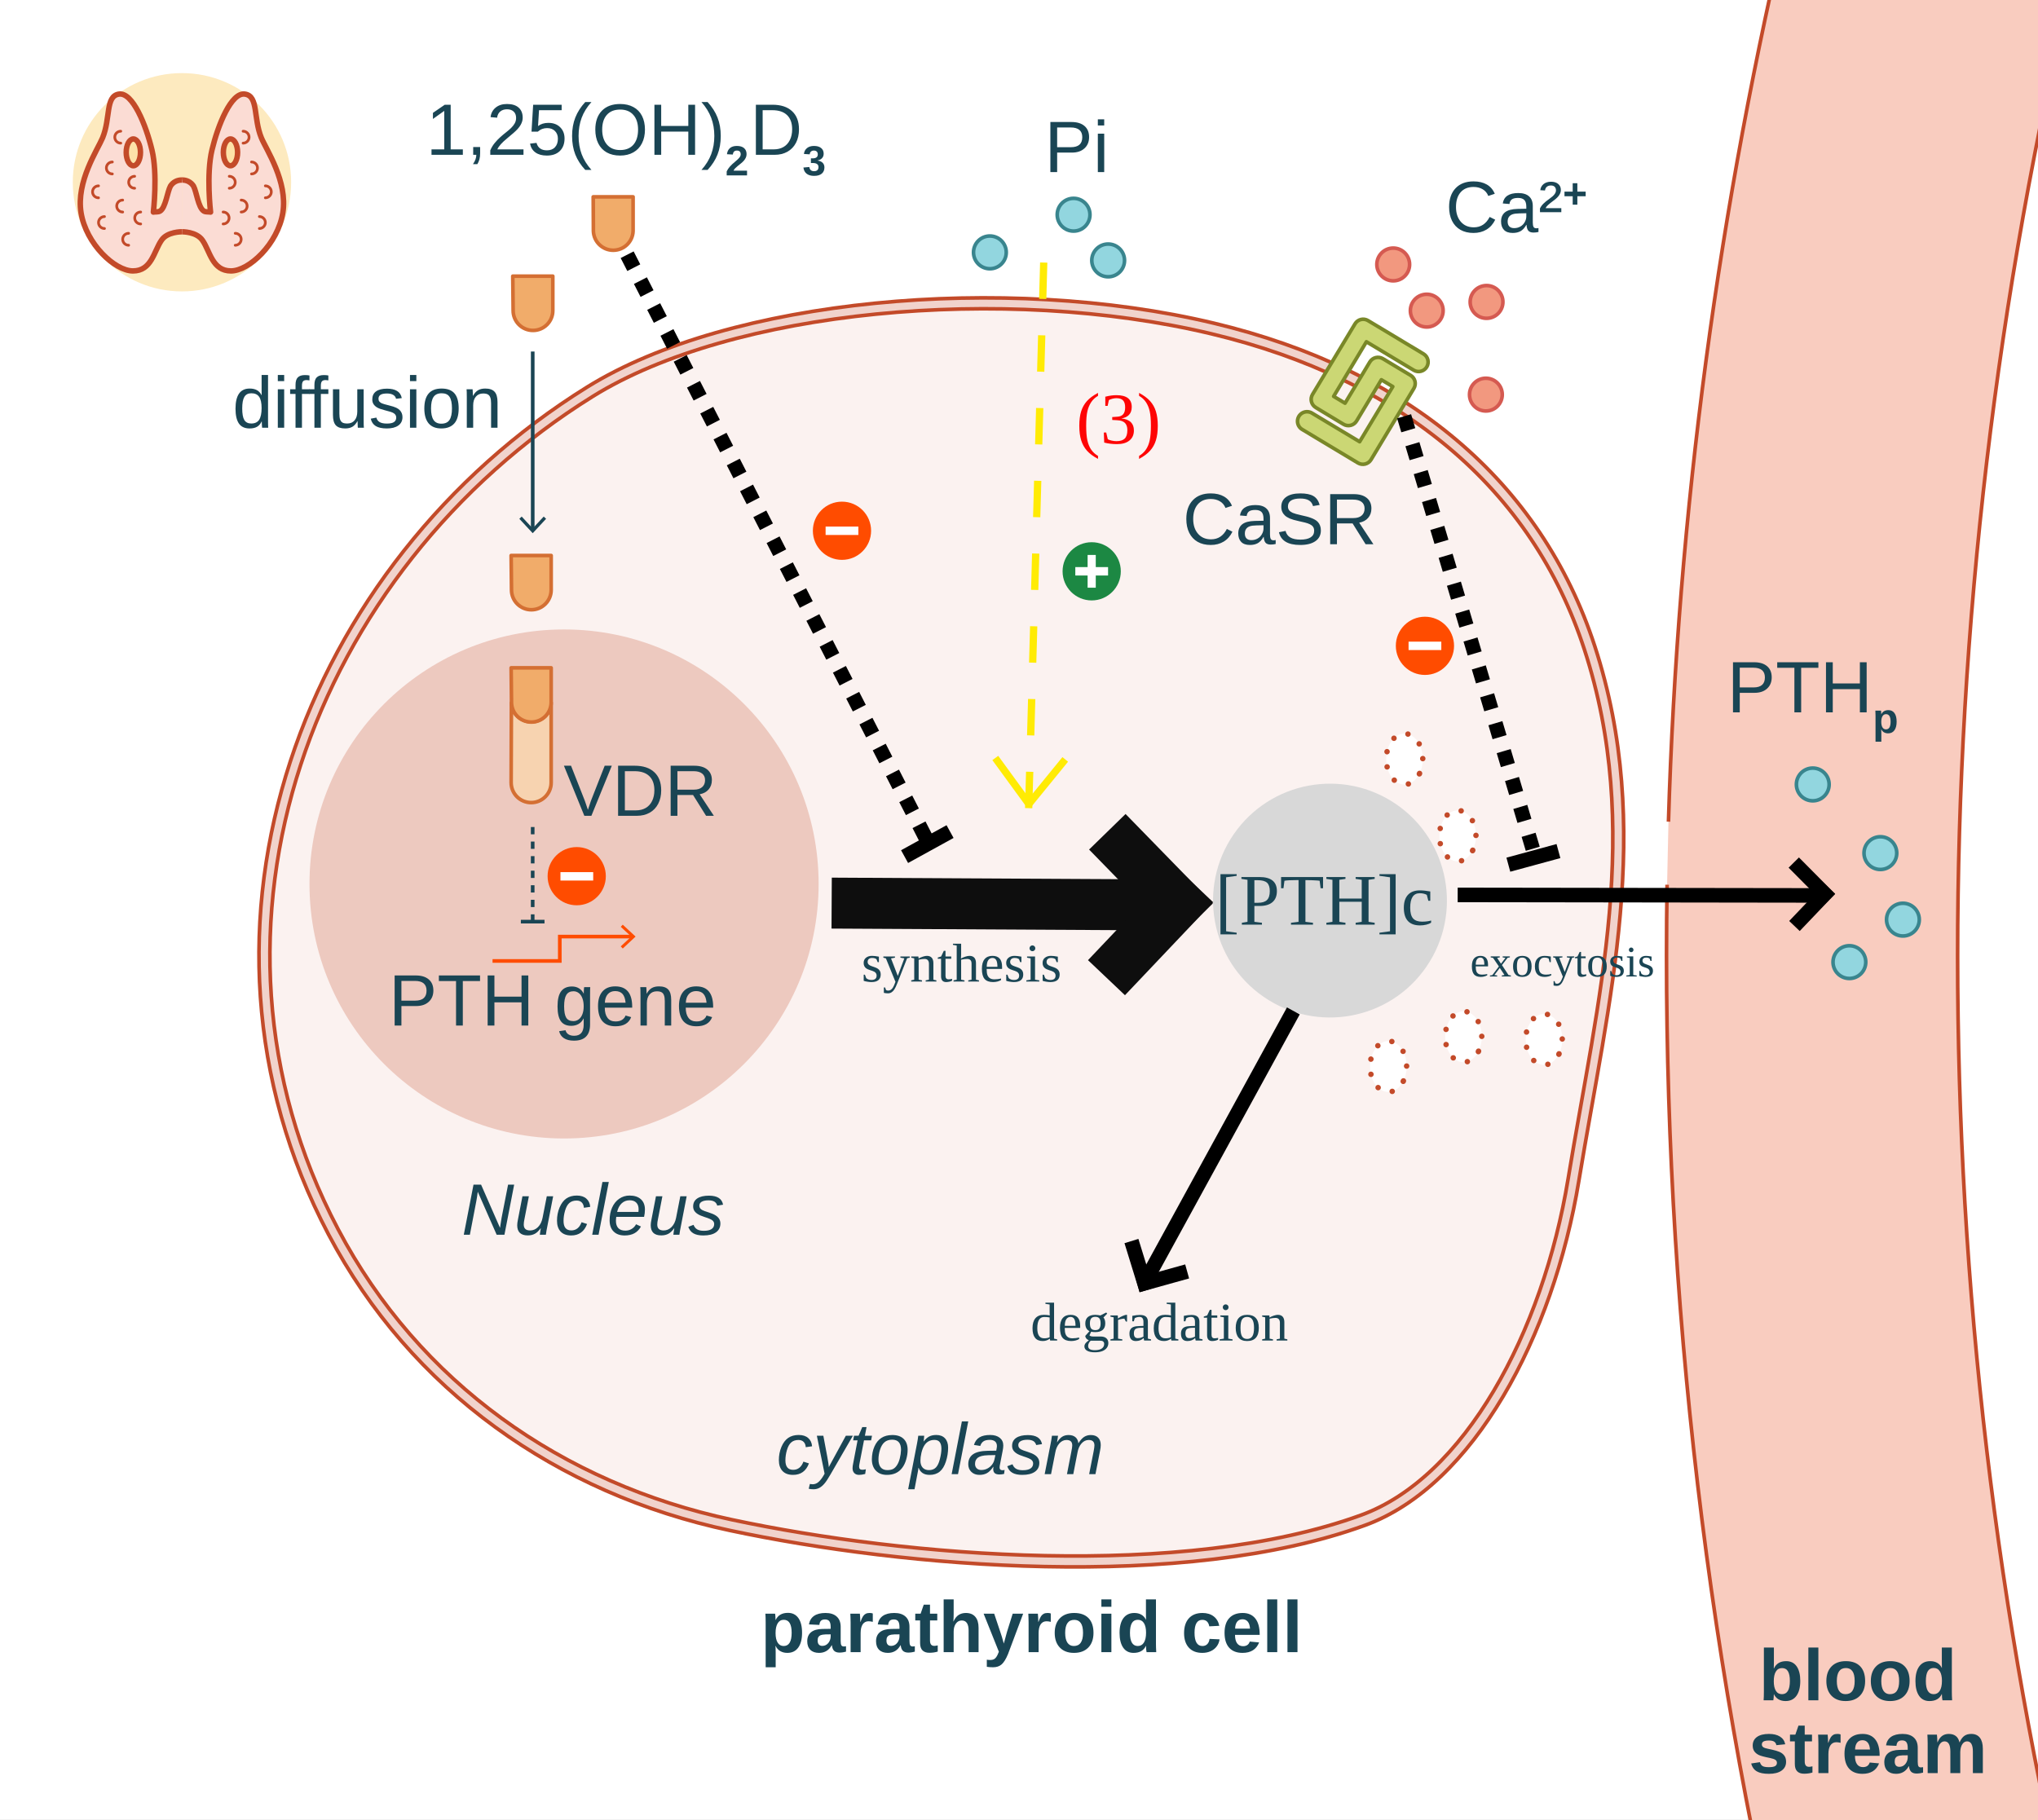
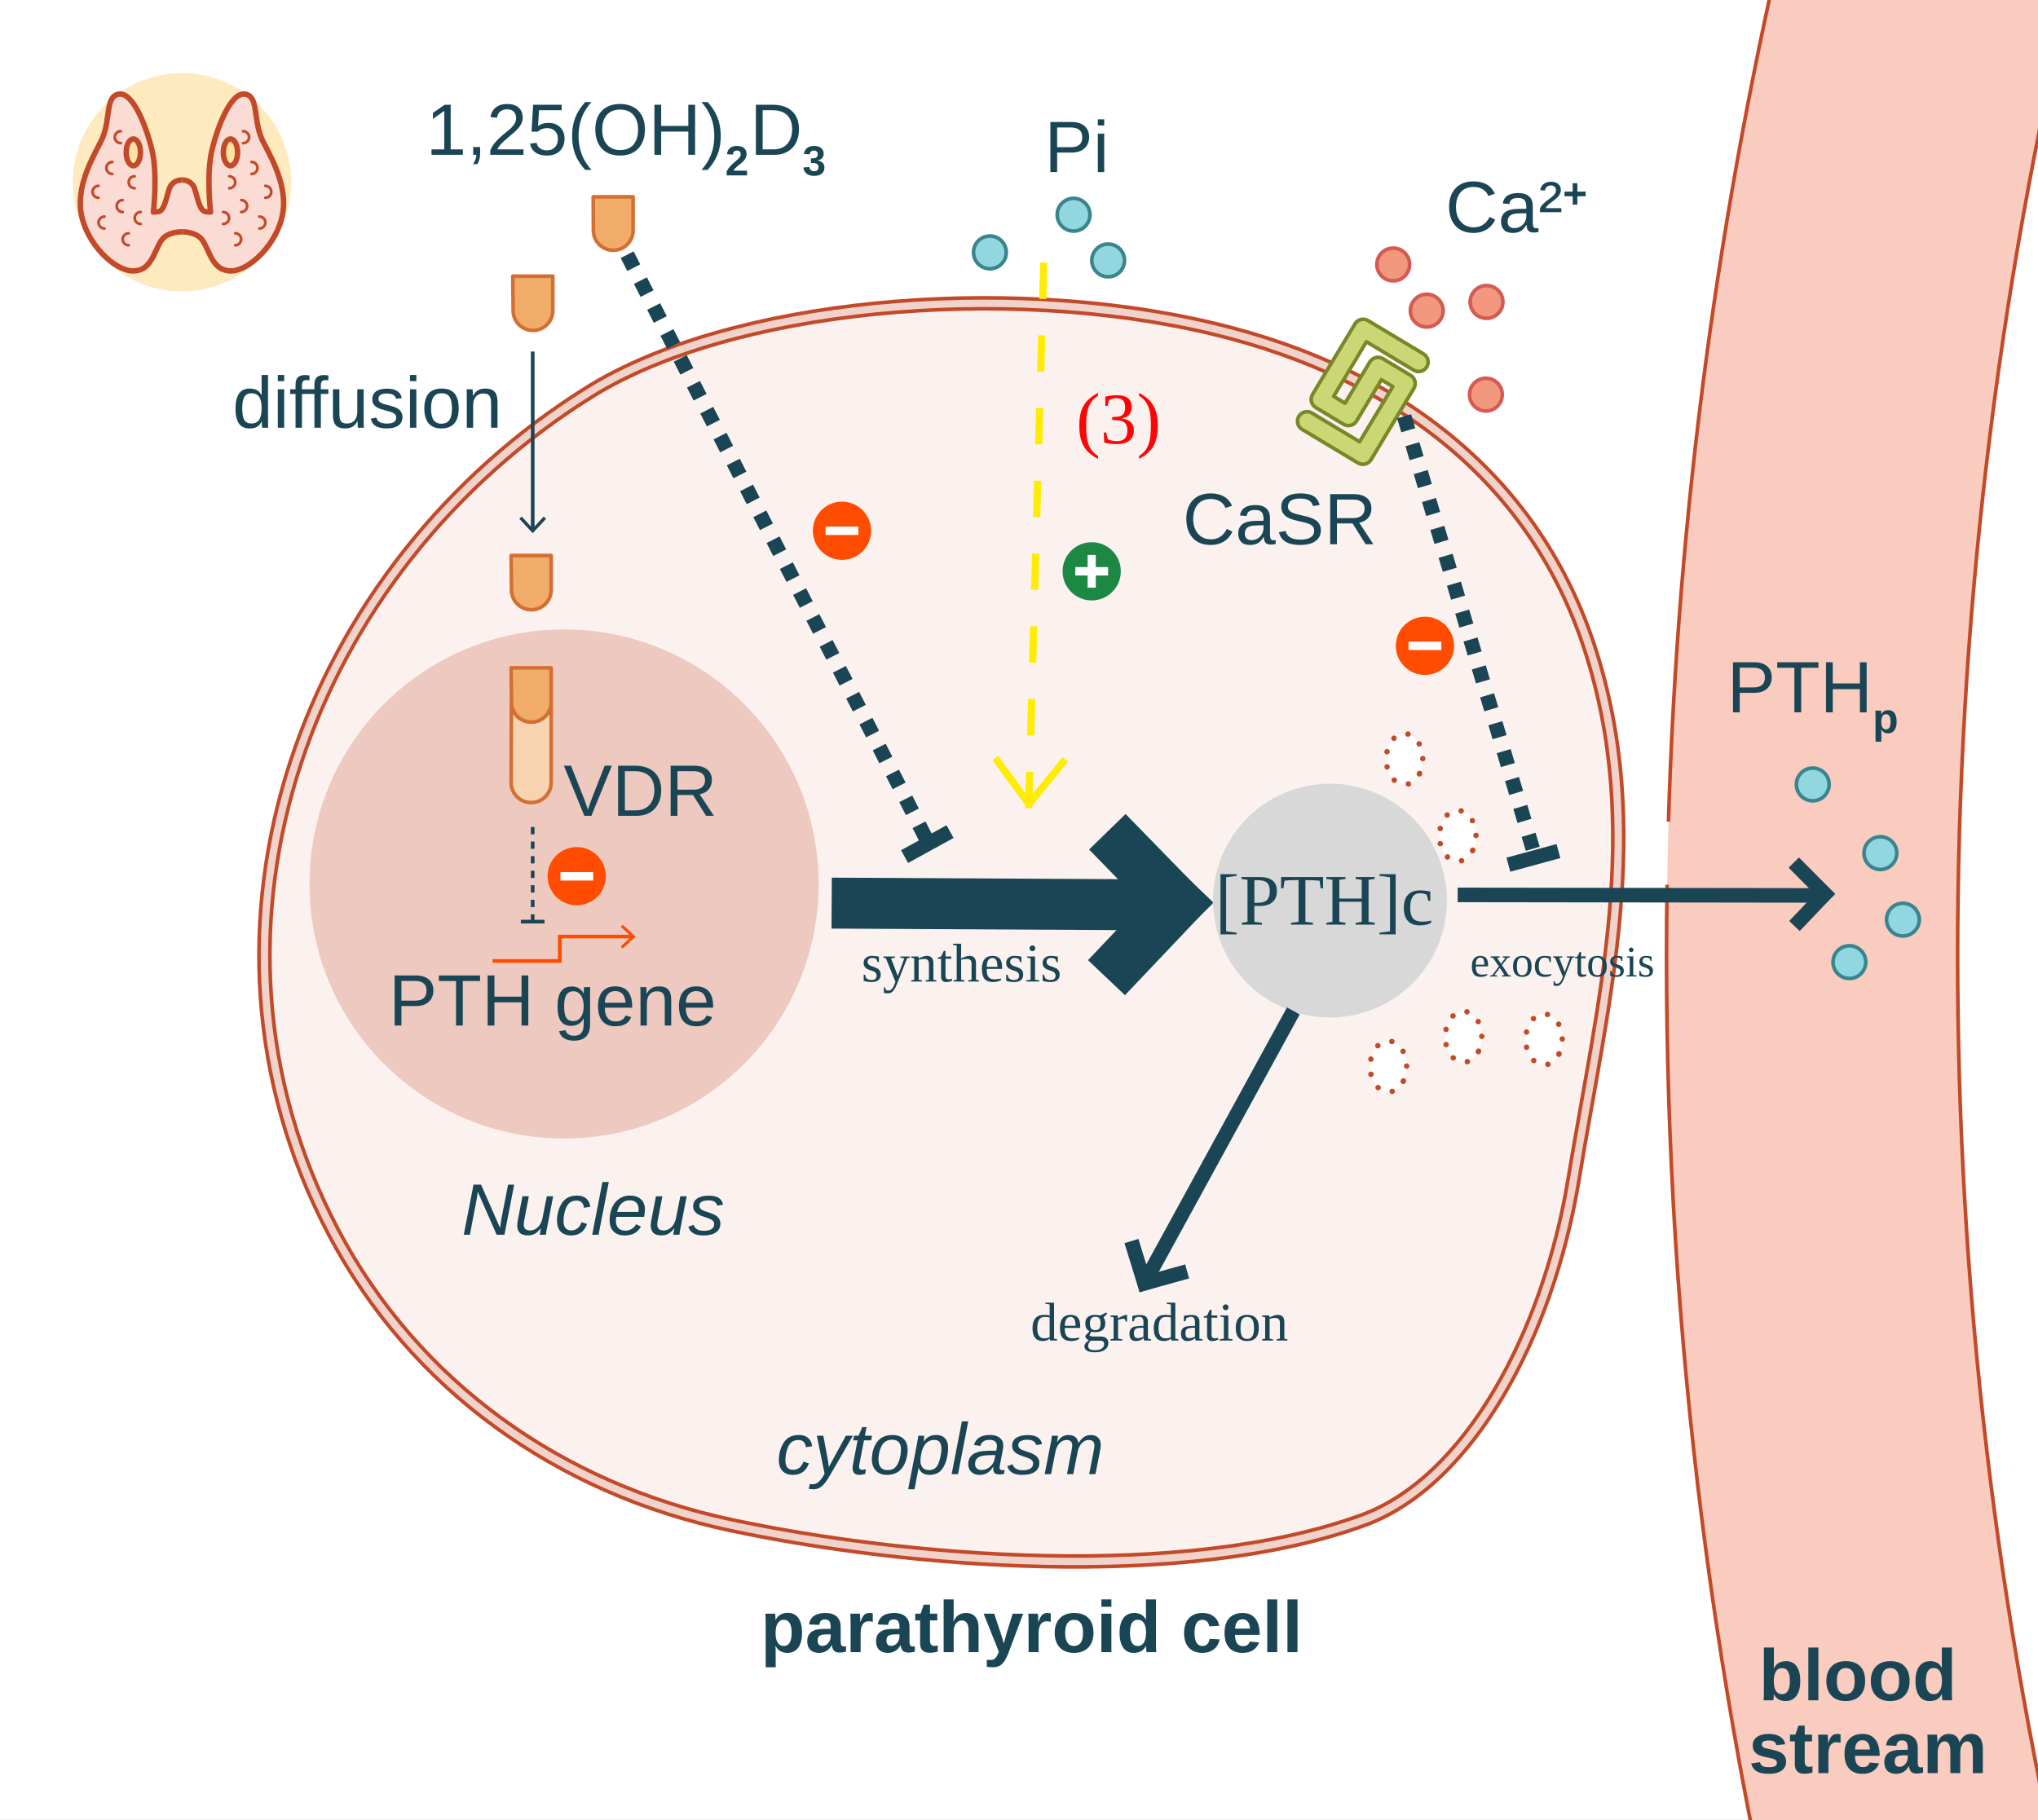
<svg xmlns="http://www.w3.org/2000/svg" xmlns:ns1="https://boxy-svg.com" viewBox="0 0 560 500">
  <defs>
    <style>.cls-1{isolation:isolate;}.cls-2{fill:#fff;}.cls-3{fill:#fbf2f0;}.cls-10,.cls-13,.cls-15,.cls-18,.cls-20,.cls-22,.cls-30,.cls-4,.cls-5{fill:none;}.cls-10,.cls-12,.cls-13,.cls-14,.cls-15,.cls-4{stroke:#c34a29;}.cls-10,.cls-15,.cls-18,.cls-20,.cls-22,.cls-4,.cls-5{stroke-miterlimit:10;}.cls-4{stroke-width:4px;}.cls-5{stroke:#f1d3cc;stroke-width:2px;}.cls-6{fill:#edc9bf;}.cls-7{fill:#f2987f;stroke:#d55a51;}.cls-13,.cls-15,.cls-16,.cls-17,.cls-21,.cls-7,.cls-8{stroke-linecap:round;}.cls-12,.cls-13,.cls-14,.cls-16,.cls-17,.cls-21,.cls-7,.cls-8{stroke-linejoin:round;}.cls-8{fill:#cbd774;stroke:#798728;}.cls-9{fill:#f9ccbf;}.cls-11{fill:#fdeabf;}.cls-12{fill:#fbdcd4;}.cls-12,.cls-14,.cls-15{stroke-width:1.5px;}.cls-13{stroke-width:0.75px;}.cls-14{fill:#fde2a8;}.cls-15{stroke-dasharray:0 4.21;}.cls-16{fill:#92d6df;stroke:#39858e;}.cls-17{fill:#f1ac6a;}.cls-17,.cls-21{stroke:#d46f33;}.cls-18,.cls-20{stroke:#1a4554;}.cls-19,.cls-24,.cls-25,.cls-26,.cls-27{fill:#1a4554;}.cls-20{stroke-dasharray:2 2;}.cls-21{fill:#f7d3b0;}.cls-22{stroke:#ff4c00;}.cls-23{fill:#ff4c00;}.cls-24,.cls-25,.cls-26,.cls-27{font-size:20px;}.cls-24{font-family:ArialMT, Arial;}.cls-25,.cls-27{font-family:Arial-BoldMT, Arial;font-weight:700;}.cls-26{font-family:Arial-ItalicMT, Arial;font-style:italic;}.cls-27{letter-spacing:0.03em;}.cls-28{letter-spacing:-0.02em;}.cls-29{fill:#1c8843;}.cls-31{mix-blend-mode:multiply;}</style>
  </defs>
  <g class="cls-1">
    <g id="Ebene_30" data-name="Ebene 30">
      <g id="Rahmen-8" data-name="Rahmen">
        <rect class="cls-2" width="560" height="500" />
      </g>
    </g>
    <g id="Zellen_HG" data-name="Zellen HG">
      <path class="cls-3" d="M162.1,107.67c-77.47,48.15-114.73,147-70.53,230.84,22.43,42.54,62.25,70.61,109.26,80.63,47.94,10.21,124.31,16.66,173.7-1.34,29.12-10.61,50.82-51,57.83-93.53,8.18-49.63,20.61-96.62,4.42-146.24C422.22,133.38,386,102.91,333.28,90.3,275.78,76.54,200.67,83.69,162.1,107.67Z" />
      <path class="cls-4" d="M162.1,107.67c-77.47,48.15-114.73,147-70.53,230.84,22.43,42.54,62.25,70.61,109.26,80.63,47.94,10.21,124.31,16.66,173.7-1.34,29.12-10.61,50.82-51,57.83-93.53,8.18-49.63,20.61-96.62,4.42-146.24C422.22,133.38,386,102.91,333.28,90.3,275.78,76.54,200.67,83.69,162.1,107.67Z" />
      <path class="cls-5" d="M162.1,107.67c-77.47,48.15-114.73,147-70.53,230.84,22.43,42.54,62.25,70.61,109.26,80.63,47.94,10.21,124.31,16.66,173.7-1.34,29.12-10.61,50.82-51,57.83-93.53,8.18-49.63,20.61-96.62,4.42-146.24C422.22,133.38,386,102.91,333.28,90.3,275.78,76.54,200.67,83.69,162.1,107.67Z" />
      <circle class="cls-6" cx="154.99" cy="242.94" r="69.95" />
      <g id="CAP">
        <circle class="cls-7" cx="408.29" cy="108.45" r="4.5" />
      </g>
      <g id="CAP-2" data-name="CAP">
        <circle class="cls-7" cx="382.83" cy="72.68" r="4.5" />
      </g>
      <g id="CAP-3" data-name="CAP">
        <circle class="cls-7" cx="408.47" cy="82.98" r="4.5" />
      </g>
      <g id="CaSR">
        <path class="cls-8" d="M373.14,127.23l-15.23-9.15a2.62,2.62,0,1,1,2.69-4.49l13,7.81,9.11-15.15-3.14-1.88-6.81,11.33a2.62,2.62,0,0,1-3.59.9L361.55,112a2.62,2.62,0,0,1-.9-3.59L372.33,89a2.6,2.6,0,0,1,3.58-.89l15.24,9.15a2.61,2.61,0,0,1-2.69,4.48l-13-7.81-9,15,3.13,1.88,6.81-11.33a2.62,2.62,0,0,1,3.59-.9l7.62,4.58a2.61,2.61,0,0,1,.89,3.59l-11.79,19.62A2.62,2.62,0,0,1,373.14,127.23Z" />
      </g>
      <g id="CAP-4" data-name="CAP">
        <circle class="cls-7" cx="392.04" cy="85.37" r="4.5" />
      </g>
      <path class="cls-9" d="M458.46,225.82A1236.88,1236.88,0,0,1,492.08-26L569.87-7.3a1156.56,1156.56,0,0,0,0,540l-77.79,18.68a1236.34,1236.34,0,0,1-34-308.23" />
      <path class="cls-10" d="M458.46,225.82A1236.88,1236.88,0,0,1,492.08-26L569.87-7.3a1156.56,1156.56,0,0,0,0,540l-77.79,18.68a1236.34,1236.34,0,0,1-34-308.23" />
      <g id="PTH_klein-2" data-name="PTH klein">
        <circle class="cls-11" cx="50" cy="50.09" r="30" />
        <path class="cls-12" d="M50,49.48a3.59,3.59,0,0,1,3.17,1.66C54,52.65,54.46,57.05,56,58c.57.34,1.33.16,1.86.29,0,0-1.23-10.35.39-17.09s5.29-16,9.12-15.33c3.67.61,2.22,6.58,4.44,12,1.36,3.28,7.29,12,5.91,20.59s-9.28,16-14.26,16c-5.15,0-5.75-5.43-7.82-8.41C54,63.63,50,63.7,50,63.7" />
        <path class="cls-13" d="M63,51.73a1.64,1.64,0,1,0,0-3.28" />
        <path class="cls-13" d="M66.27,58.27a1.64,1.64,0,1,0,0-3.28" />
        <path class="cls-13" d="M64.63,67.4a1.64,1.64,0,0,0,0-3.28" />
        <path class="cls-13" d="M61.31,61.55a1.64,1.64,0,1,0,0-3.28" />
        <path class="cls-13" d="M62.54,44a1.64,1.64,0,1,0,0-3.28" />
        <path class="cls-13" d="M66.8,39.34a1.64,1.64,0,0,0,0-3.28" />
        <path class="cls-13" d="M71.27,62.8a1.64,1.64,0,1,0,0-3.28" />
        <path class="cls-13" d="M69.11,47.8a1.64,1.64,0,1,0,0-3.28" />
        <path class="cls-13" d="M72.91,54.36a1.64,1.64,0,0,0,0-3.28" />
        <ellipse class="cls-14" cx="63.33" cy="41.87" rx="1.96" ry="3.68" />
        <path class="cls-12" d="M50,49.48a3.58,3.58,0,0,0-3.16,1.66C46,52.65,45.52,57.05,44,58c-.57.34-1.34.16-1.86.29,0,0,1.23-10.35-.39-17.09s-5.3-16-9.13-15.33c-3.67.61-2.21,6.58-4.43,12-1.36,3.28-7.3,12-5.92,20.59s9.29,16,14.27,16c5.14,0,5.75-5.43,7.82-8.41C45.94,63.63,50,63.7,50,63.7" />
        <path class="cls-13" d="M37,51.73a1.64,1.64,0,0,1,0-3.28" />
        <path class="cls-13" d="M33.71,58.27a1.64,1.64,0,0,1,0-3.28" />
        <path class="cls-13" d="M35.35,67.4a1.64,1.64,0,0,1,0-3.28" />
        <path class="cls-13" d="M38.66,61.55a1.64,1.64,0,1,1,0-3.28" />
        <path class="cls-13" d="M37.43,44a1.64,1.64,0,0,1,0-3.28" />
        <path class="cls-13" d="M33.18,39.34a1.64,1.64,0,1,1,0-3.28" />
        <path class="cls-13" d="M28.71,62.8a1.64,1.64,0,1,1,0-3.28" />
        <path class="cls-13" d="M30.87,47.8a1.64,1.64,0,0,1,0-3.28" />
        <path class="cls-13" d="M27.07,54.36a1.64,1.64,0,1,1,0-3.28" />
        <ellipse class="cls-14" cx="36.64" cy="41.87" rx="1.96" ry="3.68" />
      </g>
    </g>
    <g id="Icons">
      <g id="Text">
        <g id="OPG_2_" data-name="OPG 2?">
          <g id="OPG-3" data-name="OPG" transform="matrix(1, 0, 0, 1, 0.830129, 6.087611)">
            <path class="cls-2" d="M405.39,282.92c-1.61,3.14-4.73,3.87-7,1.63s-2.77-6.62-1.16-9.77,4.72-3.87,7-1.63S407,279.77,405.39,282.92Z" />
            <path class="cls-15" d="M405.39,282.92c-1.61,3.14-4.73,3.87-7,1.63s-2.77-6.62-1.16-9.77,4.72-3.87,7-1.63S407,279.77,405.39,282.92Z" />
          </g>
        </g>
        <g id="OPG_2_2" data-name="OPG 2?" transform="matrix(1, 0, 0, 1, -5.763916, 16.24376)">
          <g id="OPG-4" data-name="OPG">
            <path class="cls-2" d="M410.39,217.54c-1.61,3.15-4.73,3.88-7,1.63s-2.77-6.62-1.16-9.77,4.72-3.87,7-1.62S412,214.4,410.39,217.54Z" />
            <path class="cls-15" d="M410.39,217.54c-1.61,3.15-4.73,3.88-7,1.63s-2.77-6.62-1.16-9.77,4.72-3.87,7-1.62S412,214.4,410.39,217.54Z" />
          </g>
        </g>
        <g id="OPG_2_3" data-name="OPG 2?" transform="matrix(1, 0, 0, 1, -45.10366, 26.0107)">
          <g id="OPG-5" data-name="OPG">
            <path class="cls-2" d="M430.68,271.17c-1.61,3.14-4.72,3.87-7,1.63s-2.77-6.62-1.16-9.77,4.73-3.87,7-1.63S432.29,268,430.68,271.17Z" />
            <path class="cls-15" d="M430.68,271.17c-1.61,3.14-4.72,3.87-7,1.63s-2.77-6.62-1.16-9.77,4.73-3.87,7-1.63S432.29,268,430.68,271.17Z" />
          </g>
        </g>
        <g id="PTH_kugel-11" data-name="PTH kugel" transform="matrix(1, 0, 0, 1, 10.06435, 11.47336)">
          <circle class="cls-16" cx="498.11" cy="252.94" r="4.5" />
        </g>
        <g id="PTH_kugel-12" data-name="PTH kugel">
          <circle class="cls-16" cx="498.11" cy="215.59" r="4.5" />
        </g>
        <g id="PTH_kugel-13" data-name="PTH kugel">
          <circle class="cls-16" cx="304.5" cy="71.57" r="4.5" />
        </g>
        <g id="PTH_kugel-14" data-name="PTH kugel">
          <circle class="cls-16" cx="295" cy="59.01" r="4.5" />
        </g>
        <g id="PTH_kugel-15" data-name="PTH kugel">
          <circle class="cls-16" cx="272" cy="69.36" r="4.5" />
        </g>
        <g id="PTH_kugel-16" data-name="PTH kugel">
          <circle class="cls-16" cx="516.69" cy="234.46" r="4.5" />
        </g>
        <g id="D3-2" data-name="D3">
          <path class="cls-17" d="M141,85.36a5.45,5.45,0,1,0,10.9,0V75.9h-11Z" />
        </g>
        <g id="D3-3" data-name="D3">
          <path class="cls-17" d="M140.55,162.13a5.45,5.45,0,0,0,10.9,0v-9.46h-11Z" />
        </g>
        <g id="D3-4" data-name="D3">
          <path class="cls-17" d="M163.05,63.55a5.46,5.46,0,0,0,10.91,0V54.1H163Z" />
        </g>
        <line class="cls-18" x1="146.38" y1="96.61" x2="146.38" y2="145.56" />
        <polygon class="cls-19" points="142.7 142.58 143.35 141.97 146.38 145.22 149.4 141.97 150.06 142.58 146.38 146.54 142.7 142.58" />
        <line class="cls-20" x1="146.37" y1="253.29" x2="146.37" y2="225.84" />
        <rect class="cls-19" x="143.12" y="252.79" width="6.5" height="1" />
        <g id="Neues_Symbol_1-2" data-name="Neues Symbol 1">
          <g id="VDR-3" data-name="VDR">
            <path class="cls-21" d="M151.45,193.15v21.93a5.5,5.5,0,0,1-5.5,5.5h0a5.5,5.5,0,0,1-5.5-5.51l.07-21.92a5.47,5.47,0,0,0,10.93,0Z" />
          </g>
          <g id="Deleted_Symbol-20" data-name="Deleted Symbol">
            <path class="cls-17" d="M140.55,193a5.45,5.45,0,0,0,10.9,0v-9.46h-11Z" />
          </g>
        </g>
        <ellipse style="fill: rgb(216, 216, 216);" transform="matrix(-0.566529, 0.824042, -0.824041, -0.566528, 706.6548, 160.1278)" cx="265.305" cy="231.66" rx="32.129" ry="32.129" />
        <text transform="matrix(1, 0, 0, 0.999999, 6.618835, -1.654534)" style="fill: rgb(26, 69, 84); font-size: 20px; white-space: pre;" x="327.257" y="255.783">[PTH]c</text>
        <text x="664.406" y="188.491" style="white-space: pre; fill: rgb(51, 51, 51); font-size: 24px;"> </text>
        <g id="g-1" data-name="OPG 2?" transform="matrix(1, 0, 0, 1, -2.338448, 18.5664)">
          <g id="g-2" data-name="OPG">
            <path class="cls-2" d="M430.68,271.17c-1.61,3.14-4.72,3.87-7,1.63s-2.77-6.62-1.16-9.77,4.73-3.87,7-1.63S432.29,268,430.68,271.17Z" style="fill: rgb(255, 255, 255);" />
            <path class="cls-15" d="M430.68,271.17c-1.61,3.14-4.72,3.87-7,1.63s-2.77-6.62-1.16-9.77,4.73-3.87,7-1.63S432.29,268,430.68,271.17Z" style="fill: none; stroke: rgb(195, 74, 41); stroke-dasharray: 0px, 4.21px; stroke-linecap: round; stroke-miterlimit: 10; stroke-width: 1.5px;" />
          </g>
        </g>
        <g id="g-3" data-name="OPG 2?" transform="matrix(1, 0, 0, 1, -20.38151, -4.858695)">
          <g id="g-4" data-name="OPG">
            <path class="cls-2" d="M410.39,217.54c-1.61,3.15-4.73,3.88-7,1.63s-2.77-6.62-1.16-9.77,4.72-3.87,7-1.62S412,214.4,410.39,217.54Z" style="fill: rgb(255, 255, 255);" />
            <path class="cls-15" d="M410.39,217.54c-1.61,3.15-4.73,3.88-7,1.63s-2.77-6.62-1.16-9.77,4.72-3.87,7-1.62S412,214.4,410.39,217.54Z" style="fill: none; stroke: rgb(195, 74, 41); stroke-dasharray: 0px, 4.21px; stroke-linecap: round; stroke-miterlimit: 10; stroke-width: 1.5px;" />
          </g>
        </g>
        <g id="g-5" data-name="PTH kugel" transform="matrix(1, 0, 0, 1, 24.77093, -0.200999)">
          <circle class="cls-16" cx="498.11" cy="252.94" r="4.5" style="fill: rgb(146, 214, 223); stroke: rgb(57, 133, 142); stroke-linecap: round; stroke-linejoin: round;" />
        </g>
-         <line style="stroke: rgb(0, 0, 0); stroke-width: 4; fill: rgb(26, 69, 84);" x1="407.03" y1="270.624" x2="493.796" y2="221.414" transform="matrix(0.869141, 0.494565, -0.494565, 0.869141, 180.613, -190.5645)" />
-         <line style="stroke: rgb(0, 0, 0); stroke-width: 4; fill: rgb(26, 69, 84);" x1="491.907" y1="238.285" x2="503.814" y2="245.856" transform="matrix(0.975198, 0.221334, -0.221334, 0.975198, 65.92627, -104.1896)" />
-         <line style="stroke: rgb(0, 0, 0); stroke-width: 4; fill: rgb(26, 69, 84);" x1="490.306" y1="243.157" x2="502.213" y2="250.728" transform="matrix(0.194062, -0.980989, 0.980989, 0.194062, 159.3942, 688.2936)" ns1:origin="0.696 0.526" />
-         <line style="stroke: rgb(0, 0, 0); stroke-width: 4; fill: rgb(26, 69, 84);" x1="298.328" y1="336.455" x2="371.681" y2="293.689" transform="matrix(-0.856567, 0.516036, -0.516036, -0.856567, 784.5468, 412.078)" />
-         <line style="stroke: rgb(0, 0, 0); stroke-width: 4; fill: rgb(26, 69, 84);" x1="313.452" y1="347.532" x2="325.359" y2="355.103" transform="matrix(-0.669324, 0.742971, -0.742971, -0.669324, 794.2099, 349.1538)" />
-         <line style="stroke: rgb(0, 0, 0); stroke-width: 4; fill: rgb(26, 69, 84);" x1="306.337" y1="345.499" x2="318.244" y2="353.07" transform="matrix(0.761341, 0.648352, -0.648352, 0.761341, 301.6749, -120.5803)" ns1:origin="0.696 0.526" />
+         <line style="stroke-width: 4; fill: rgb(26, 69, 84); stroke: rgb(26, 69, 84);" x1="407.03" y1="270.624" x2="493.796" y2="221.414" transform="matrix(0.869141, 0.494565, -0.494565, 0.869141, 180.613, -190.5645)" />
+         <line style="stroke-width: 4; fill: rgb(26, 69, 84); stroke: rgb(26, 69, 84);" x1="491.907" y1="238.285" x2="503.814" y2="245.856" transform="matrix(0.975198, 0.221334, -0.221334, 0.975198, 65.92627, -104.1896)" />
+         <line style="stroke-width: 4; fill: rgb(26, 69, 84); stroke: rgb(26, 69, 84);" x1="490.306" y1="243.157" x2="502.213" y2="250.728" transform="matrix(0.194062, -0.980989, 0.980989, 0.194062, 159.3942, 688.2936)" ns1:origin="0.696 0.526" />
+         <line style="stroke-width: 4; fill: rgb(26, 69, 84); stroke: rgb(26, 69, 84);" x1="298.328" y1="336.455" x2="371.681" y2="293.689" transform="matrix(-0.856567, 0.516036, -0.516036, -0.856567, 784.5468, 412.078)" />
+         <line style="stroke-width: 4; fill: rgb(26, 69, 84); stroke: rgb(26, 69, 84);" x1="313.452" y1="347.532" x2="325.359" y2="355.103" transform="matrix(-0.669324, 0.742971, -0.742971, -0.669324, 794.2099, 349.1538)" />
+         <line style="stroke-width: 4; fill: rgb(26, 69, 84); stroke: rgb(26, 69, 84);" x1="306.337" y1="345.499" x2="318.244" y2="353.07" transform="matrix(0.761341, 0.648352, -0.648352, 0.761341, 301.6749, -120.5803)" ns1:origin="0.696 0.526" />
        <line style="fill: rgb(26, 69, 84); stroke-dasharray: 10px; stroke: rgb(255, 235, 4); stroke-width: 2;" x1="216.559" y1="187.914" x2="352.731" y2="112.167" transform="matrix(-0.510014, 0.860166, -0.860166, -0.510014, 558.8777, -18.27871)" />
        <line style="fill: rgb(26, 69, 84); stroke: rgb(255, 235, 4); stroke-width: 2;" x1="282.264" y1="210.998" x2="297.127" y2="218.047" transform="matrix(-0.238722, 0.971088, -0.971088, -0.238722, 564.9858, -15.02685)" />
        <line style="fill: rgb(26, 69, 84); stroke: rgb(255, 235, 4); stroke-width: 2;" x1="272.19" y1="210.025" x2="284.299" y2="220.809" transform="matrix(0.977365, 0.211558, -0.211558, 0.977365, 51.88891, -54.53839)" ns1:origin="0.696 0.526" />
-         <line style="stroke: rgb(0, 0, 0); stroke-width: 4; fill: rgb(26, 69, 84); stroke-dasharray: 4px;" x1="343.553" y1="192.561" x2="463.889" y2="156.632" transform="matrix(-0.00113, 0.999999, -0.999999, -0.00113, 578.7735, -228.927)" />
-         <line style="stroke: rgb(0, 0, 0); stroke-width: 4; fill: rgb(26, 69, 84);" x1="414.831" y1="229.867" x2="426.547" y2="238.004" transform="matrix(0.642848, -0.765994, 0.765994, 0.642848, -28.28512, 407.6303)" ns1:origin="0.696 0.526" />
-         <line style="fill: rgb(26, 69, 84); stroke-width: 14; stroke: rgb(14, 14, 14);" x1="234.455" y1="271.132" x2="315.184" y2="225.779" transform="matrix(0.869141, 0.494565, -0.494565, 0.869141, 158.84, -103.4033)" />
-         <line style="fill: rgb(26, 69, 84); stroke-width: 14; stroke: rgb(14, 14, 14);" x1="301.846" y1="231.554" x2="330.669" y2="250.226" transform="matrix(0.975198, 0.221334, -0.221334, 0.975198, 61.16096, -64.02401)" />
-         <line style="fill: rgb(26, 69, 84); stroke-width: 14; stroke: rgb(14, 14, 14);" x1="313.805" y1="257.208" x2="343.779" y2="275.692" transform="matrix(0.20478, -0.978808, 0.978808, 0.20478, -11.97988, 523.182)" ns1:origin="0.073 0.636" />
+         <line style="stroke-width: 4; fill: rgb(26, 69, 84); stroke-dasharray: 4px; stroke: rgb(26, 69, 84);" x1="343.553" y1="192.561" x2="463.889" y2="156.632" transform="matrix(-0.00113, 0.999999, -0.999999, -0.00113, 578.7735, -228.927)" />
+         <line style="stroke-width: 4; fill: rgb(26, 69, 84); stroke: rgb(26, 69, 84);" x1="414.831" y1="229.867" x2="426.547" y2="238.004" transform="matrix(0.642848, -0.765994, 0.765994, 0.642848, -28.28512, 407.6303)" ns1:origin="0.696 0.526" />
+         <line style="fill: rgb(26, 69, 84); stroke-width: 14; stroke: rgb(26, 69, 84);" x1="234.455" y1="271.132" x2="315.184" y2="225.779" transform="matrix(0.869141, 0.494565, -0.494565, 0.869141, 158.84, -103.4033)" />
+         <line style="fill: rgb(26, 69, 84); stroke-width: 14; stroke: rgb(26, 69, 84);" x1="301.846" y1="231.554" x2="330.669" y2="250.226" transform="matrix(0.975198, 0.221334, -0.221334, 0.975198, 61.16096, -64.02401)" />
+         <line style="fill: rgb(26, 69, 84); stroke-width: 14; stroke: rgb(26, 69, 84);" x1="313.805" y1="257.208" x2="343.779" y2="275.692" transform="matrix(0.20478, -0.978808, 0.978808, 0.20478, -11.97988, 523.182)" ns1:origin="0.073 0.636" />
      </g>
      <polyline class="cls-22" points="135.34 264.1 153.82 264.1 153.82 257.4 173.77 257.4" />
      <polygon class="cls-23" points="171.12 260.68 170.57 260.09 173.46 257.4 170.57 254.72 171.12 254.13 174.64 257.4 171.12 260.68" />
    </g>
    <g id="Text-2" data-name="Text">
      <text class="cls-24" transform="translate(324.96 149.57)" style="white-space: pre;">CaSR</text>
      <text class="cls-24" transform="translate(397.17 63.82)" style="white-space: pre;">Ca²</text>
      <text class="cls-25" transform="translate(429.4 57.16) scale(0.58)" style="white-space: pre;">+</text>
      <text class="cls-24" transform="translate(436.21 63.82)" style="white-space: pre;"> </text>
      <text class="cls-25" transform="translate(483.29 467.3)" style="white-space: pre;">blood <tspan x="-2.81" y="20">stream</tspan>
      </text>
      <text class="cls-25" transform="translate(209 454.06)" style="white-space: pre;">parathyroid cell</text>
      <text class="cls-26" transform="translate(126.83 339.34)" style="white-space: pre;">Nucleus</text>
      <text class="cls-26" transform="translate(213.36 405.14)" style="white-space: pre;">cytoplasm</text>
      <text class="cls-24" transform="translate(474.55 195.77)" style="white-space: pre;">PTH</text>
      <text class="cls-27" transform="translate(514.55 201.43) scale(0.58)" style="white-space: pre;">p</text>
      <text class="cls-24" transform="translate(106.8 281.85)" style="white-space: pre;">PTH gene</text>
      <text class="cls-24" transform="translate(117.04 42.55)" style="white-space: pre;">1,25(OH)</text>
      <text class="cls-27" transform="translate(199.28 48.21) scale(0.58)" style="white-space: pre;">2</text>
      <text class="cls-24" transform="translate(206.06 42.55)" style="white-space: pre;">D</text>
      <text class="cls-27" transform="translate(220.5 48.21) scale(0.58)" style="white-space: pre;">3</text>
      <text class="cls-24" style="white-space: pre; font-size: 20px;" x="286.979" y="47.297">Pi</text>
      <text class="cls-24" transform="translate(63.87 117.55)" style="white-space: pre;">di<tspan class="cls-28" x="15.57" y="0">f</tspan>
        <tspan x="20.76" y="0">fusion</tspan>
      </text>
      <text class="cls-24" transform="translate(154.86 224.21)" style="white-space: pre;">VDR</text>
      <g id="Minus-8" data-name="Minus" transform="matrix(1, 0, 0, 1, -10.9411, 3.217971)">
        <circle class="cls-23" cx="242.3" cy="142.65" r="8" />
        <path class="cls-2" d="M237.8,143.81V141.5h9v2.31Z" />
      </g>
      <g id="Minus-9" data-name="Minus" transform="matrix(1, 0, 0, 1, -4.77627, 7.483927)">
        <circle class="cls-23" cx="396.32" cy="170.01" r="8" />
        <path class="cls-2" d="M391.82,171.17v-2.31h9v2.31Z" />
      </g>
      <g id="Minus-10" data-name="Minus">
        <circle class="cls-23" cx="158.47" cy="240.8" r="8" />
        <path class="cls-2" d="M154,242v-2.31h9V242Z" />
      </g>
      <g id="Plus-22" data-name="Plus" transform="matrix(1, 0, 0, 1, -3.435942, 15.44626)">
        <circle class="cls-29" cx="303.41" cy="141.57" r="8" />
        <path class="cls-2" d="M302.29,146.07v-3.35h-3.38v-2.31h3.38v-3.34h2.24v3.34h3.38v2.31h-3.38v3.35Z" />
      </g>
      <text x="655.196" y="104.588" style="white-space: pre; fill: rgb(51, 51, 51); font-size: 24px;"> </text>
    </g>
    <g id="Zoom_Rahmen" data-name="Zoom Rahmen">
      <g id="Neues_Symbol_2-9" data-name="Neues Symbol 2">
        <g id="Kidney_klein-12" data-name="Kidney klein">
          <circle class="cls-30" cx="50" cy="50" r="30" />
        </g>
        <rect class="cls-30" width="560" height="500" />
      </g>
    </g>
    <text style="fill: rgb(26, 69, 84); white-space: pre; font-size: 15px;" x="236.703" y="269.763">synthesis</text>
    <text x="468.904" y="124.647" style="white-space: pre; fill: rgb(51, 51, 51); font-size: 24px;"> </text>
    <text style="fill: rgb(26, 69, 84); white-space: pre; font-size: 15px;" x="283.167" y="368.418">degradation</text>
    <text style="white-space: pre; fill: rgb(51, 51, 51); font-size: 24px;" x="582.711" y="263.737"> </text>
    <text transform="matrix(0.999999, 0, 0, 1, 42.03811, -173.3636)" style="fill: rgb(254, 5, 5); font-size: 20px; white-space: pre;" x="253.655" y="295.221">(3)</text>
  </g>
  <text transform="matrix(1, 0, 0, 1.000001, -17.4327, 12.44633)" style="fill: rgb(26, 69, 84); white-space: pre;" x="421.407" y="255.917">exocytosis</text>
-   <line style="stroke: rgb(0, 0, 0); stroke-width: 4; fill: rgb(26, 69, 84); stroke-dasharray: 4px;" x1="132.76" y1="192.808" x2="294.992" y2="109.527" transform="matrix(-0.00113, 0.999999, -0.999999, -0.00113, 365.2851, -62.53755)" />
-   <line style="stroke: rgb(0, 0, 0); stroke-width: 4; fill: rgb(26, 69, 84);" x1="247.862" y1="225.738" x2="259.578" y2="233.876" transform="matrix(0.444318, -0.895869, 0.895869, 0.444318, -63.80293, 357.1743)" ns1:origin="0.696 0.526" />
+   <line style="stroke-width: 4; fill: rgb(26, 69, 84); stroke-dasharray: 4px; stroke: rgb(26, 69, 84);" x1="132.76" y1="192.808" x2="294.992" y2="109.527" transform="matrix(-0.00113, 0.999999, -0.999999, -0.00113, 365.2851, -62.53755)" />
+   <line style="stroke-width: 4; fill: rgb(26, 69, 84); stroke: rgb(26, 69, 84);" x1="247.862" y1="225.738" x2="259.578" y2="233.876" transform="matrix(0.444318, -0.895869, 0.895869, 0.444318, -63.80293, 357.1743)" ns1:origin="0.696 0.526" />
</svg>
